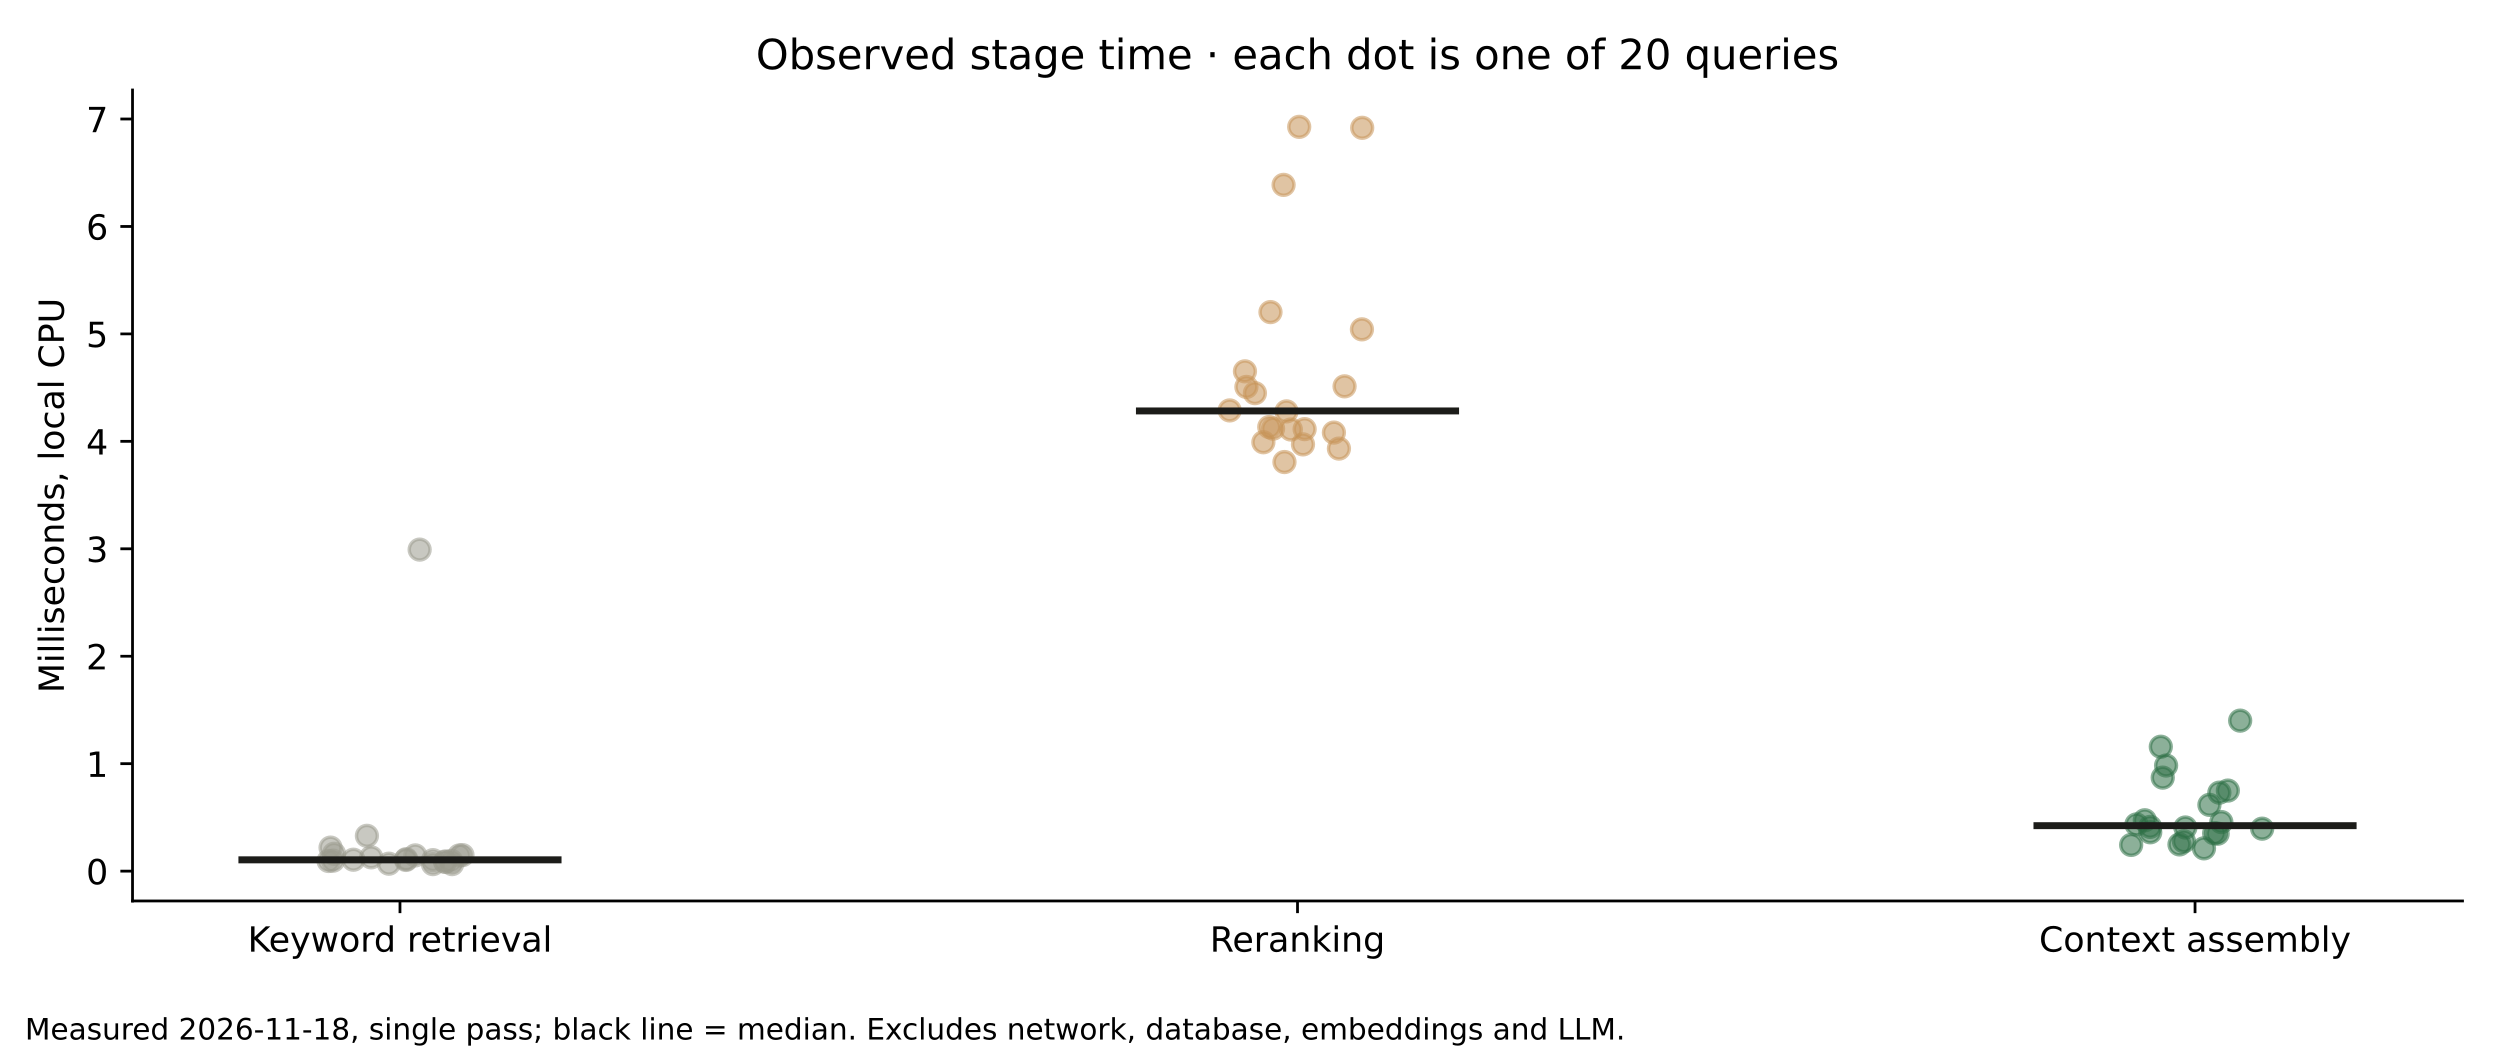
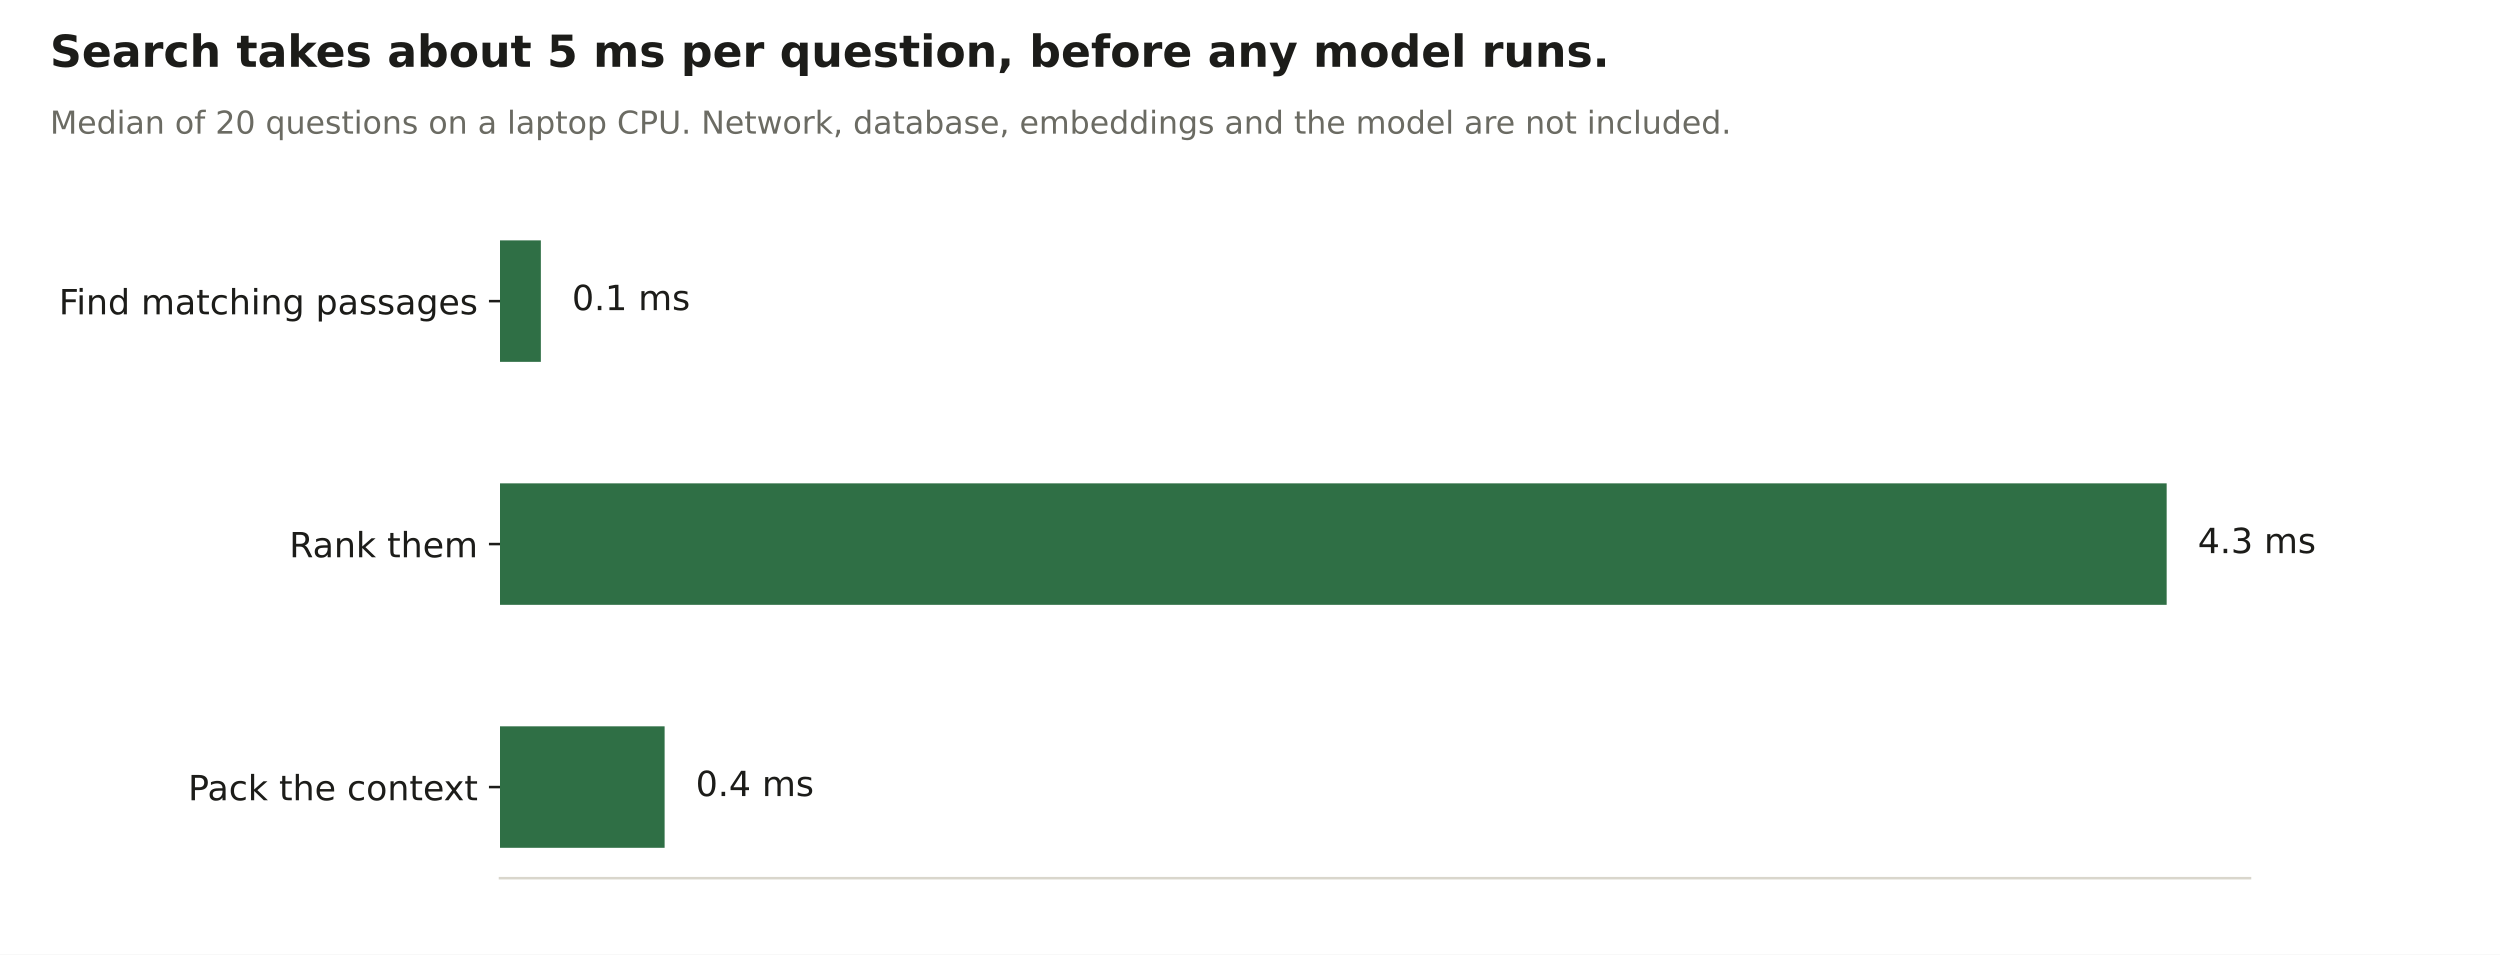
- <svg xmlns="http://www.w3.org/2000/svg" xmlns:xlink="http://www.w3.org/1999/xlink" width="720pt" height="302.4pt" viewBox="0 0 720 302.4" version="1.1">
+ <svg xmlns="http://www.w3.org/2000/svg" xmlns:xlink="http://www.w3.org/1999/xlink" width="792pt" height="302.4pt" viewBox="0 0 792 302.4" version="1.1">
  <defs>
    <style type="text/css">*{stroke-linejoin: round; stroke-linecap: butt}</style>
  </defs>
  <g id="figure_1">
    <g id="patch_1">
-       <path d="M 0 302.4  L 720 302.4  L 720 0  L 0 0  z " style="fill: #ffffff" />
+       <path d="M 0 302.4  L 792 302.4  L 792 0  L 0 0  z " style="fill: #ffffff" />
    </g>
    <g id="axes_1">
      <g id="patch_2">
-         <path d="M 38.164 259.478  L 709.2 259.478  L 709.2 25.918  L 38.164 25.918  z " style="fill: #ffffff" />
+         <path d="M 158.4 278.208  L 712.8 278.208  L 712.8 66.528  L 158.4 66.528  z " style="fill: #ffffff" />
      </g>
-       <g id="PathCollection_1">
-         <defs>
-           <path id="m484e2c4704" d="M 0 3  C 0.796 3 1.559 2.684 2.121 2.121  C 2.684 1.559 3 0.796 3 0  C 3 -0.796 2.684 -1.559 2.121 -2.121  C 1.559 -2.684 0.796 -3 0 -3  C -0.796 -3 -1.559 -2.684 -2.121 -2.121  C -2.684 -1.559 -3 -0.796 -3 0  C -3 0.796 -2.684 1.559 -2.121 2.121  C -1.559 2.684 -0.796 3 0 3  z " style="stroke: #9a9a8f; stroke-opacity: 0.55" />
-         </defs>
-         <g clip-path="url(#p14ea8e4a8e)">
-           <use xlink:href="#m484e2c4704" x="120.858" y="158.289" style="fill: #9a9a8f; fill-opacity: 0.55; stroke: #9a9a8f; stroke-opacity: 0.55" />
-           <use xlink:href="#m484e2c4704" x="105.672" y="240.718" style="fill: #9a9a8f; fill-opacity: 0.55; stroke: #9a9a8f; stroke-opacity: 0.55" />
-           <use xlink:href="#m484e2c4704" x="96.209" y="245.893" style="fill: #9a9a8f; fill-opacity: 0.55; stroke: #9a9a8f; stroke-opacity: 0.55" />
-           <use xlink:href="#m484e2c4704" x="95.198" y="244.112" style="fill: #9a9a8f; fill-opacity: 0.55; stroke: #9a9a8f; stroke-opacity: 0.55" />
-           <use xlink:href="#m484e2c4704" x="128.149" y="248.129" style="fill: #9a9a8f; fill-opacity: 0.55; stroke: #9a9a8f; stroke-opacity: 0.55" />
-           <use xlink:href="#m484e2c4704" x="132.264" y="246.376" style="fill: #9a9a8f; fill-opacity: 0.55; stroke: #9a9a8f; stroke-opacity: 0.55" />
-           <use xlink:href="#m484e2c4704" x="119.603" y="246.356" style="fill: #9a9a8f; fill-opacity: 0.55; stroke: #9a9a8f; stroke-opacity: 0.55" />
-           <use xlink:href="#m484e2c4704" x="124.685" y="248.862" style="fill: #9a9a8f; fill-opacity: 0.55; stroke: #9a9a8f; stroke-opacity: 0.55" />
-           <use xlink:href="#m484e2c4704" x="116.997" y="247.442" style="fill: #9a9a8f; fill-opacity: 0.55; stroke: #9a9a8f; stroke-opacity: 0.55" />
-           <use xlink:href="#m484e2c4704" x="133.187" y="246.276" style="fill: #9a9a8f; fill-opacity: 0.55; stroke: #9a9a8f; stroke-opacity: 0.55" />
-           <use xlink:href="#m484e2c4704" x="128.256" y="248.216" style="fill: #9a9a8f; fill-opacity: 0.55; stroke: #9a9a8f; stroke-opacity: 0.55" />
-           <use xlink:href="#m484e2c4704" x="94.627" y="247.963" style="fill: #9a9a8f; fill-opacity: 0.55; stroke: #9a9a8f; stroke-opacity: 0.55" />
-           <use xlink:href="#m484e2c4704" x="129.975" y="247.944" style="fill: #9a9a8f; fill-opacity: 0.55; stroke: #9a9a8f; stroke-opacity: 0.55" />
-           <use xlink:href="#m484e2c4704" x="95.903" y="247.875" style="fill: #9a9a8f; fill-opacity: 0.55; stroke: #9a9a8f; stroke-opacity: 0.55" />
-           <use xlink:href="#m484e2c4704" x="124.691" y="247.722" style="fill: #9a9a8f; fill-opacity: 0.55; stroke: #9a9a8f; stroke-opacity: 0.55" />
-           <use xlink:href="#m484e2c4704" x="101.779" y="247.6" style="fill: #9a9a8f; fill-opacity: 0.55; stroke: #9a9a8f; stroke-opacity: 0.55" />
-           <use xlink:href="#m484e2c4704" x="130.214" y="248.861" style="fill: #9a9a8f; fill-opacity: 0.55; stroke: #9a9a8f; stroke-opacity: 0.55" />
-           <use xlink:href="#m484e2c4704" x="116.908" y="247.666" style="fill: #9a9a8f; fill-opacity: 0.55; stroke: #9a9a8f; stroke-opacity: 0.55" />
-           <use xlink:href="#m484e2c4704" x="106.91" y="246.915" style="fill: #9a9a8f; fill-opacity: 0.55; stroke: #9a9a8f; stroke-opacity: 0.55" />
-           <use xlink:href="#m484e2c4704" x="111.996" y="248.745" style="fill: #9a9a8f; fill-opacity: 0.55; stroke: #9a9a8f; stroke-opacity: 0.55" />
-         </g>
+       <g id="patch_3">
+         <path d="M 158.4 76.15  L 171.344 76.15  L 171.344 114.637  L 158.4 114.637  z " clip-path="url(#pb426f75cb3)" style="fill: #2f6f45" />
      </g>
-       <g id="PathCollection_2">
-         <defs>
-           <path id="mf44ebdebd8" d="M 0 3  C 0.796 3 1.559 2.684 2.121 2.121  C 2.684 1.559 3 0.796 3 0  C 3 -0.796 2.684 -1.559 2.121 -2.121  C 1.559 -2.684 0.796 -3 0 -3  C -0.796 -3 -1.559 -2.684 -2.121 -2.121  C -2.684 -1.559 -3 -0.796 -3 0  C -3 0.796 -2.684 1.559 -2.121 2.121  C -1.559 2.684 -0.796 3 0 3  z " style="stroke: #c69457; stroke-opacity: 0.55" />
-         </defs>
-         <g clip-path="url(#p14ea8e4a8e)">
-           <use xlink:href="#mf44ebdebd8" x="374.171" y="36.534" style="fill: #c69457; fill-opacity: 0.55; stroke: #c69457; stroke-opacity: 0.55" />
-           <use xlink:href="#mf44ebdebd8" x="392.312" y="36.811" style="fill: #c69457; fill-opacity: 0.55; stroke: #c69457; stroke-opacity: 0.55" />
-           <use xlink:href="#mf44ebdebd8" x="358.965" y="111.435" style="fill: #c69457; fill-opacity: 0.55; stroke: #c69457; stroke-opacity: 0.55" />
-           <use xlink:href="#mf44ebdebd8" x="392.237" y="94.853" style="fill: #c69457; fill-opacity: 0.55; stroke: #c69457; stroke-opacity: 0.55" />
-           <use xlink:href="#mf44ebdebd8" x="365.899" y="89.884" style="fill: #c69457; fill-opacity: 0.55; stroke: #c69457; stroke-opacity: 0.55" />
-           <use xlink:href="#mf44ebdebd8" x="370.511" y="118.479" style="fill: #c69457; fill-opacity: 0.55; stroke: #c69457; stroke-opacity: 0.55" />
-           <use xlink:href="#mf44ebdebd8" x="387.235" y="111.268" style="fill: #c69457; fill-opacity: 0.55; stroke: #c69457; stroke-opacity: 0.55" />
-           <use xlink:href="#mf44ebdebd8" x="369.926" y="133.067" style="fill: #c69457; fill-opacity: 0.55; stroke: #c69457; stroke-opacity: 0.55" />
-           <use xlink:href="#mf44ebdebd8" x="375.733" y="123.587" style="fill: #c69457; fill-opacity: 0.55; stroke: #c69457; stroke-opacity: 0.55" />
-           <use xlink:href="#mf44ebdebd8" x="354.143" y="118.202" style="fill: #c69457; fill-opacity: 0.55; stroke: #c69457; stroke-opacity: 0.55" />
-           <use xlink:href="#mf44ebdebd8" x="384.167" y="124.584" style="fill: #c69457; fill-opacity: 0.55; stroke: #c69457; stroke-opacity: 0.55" />
-           <use xlink:href="#mf44ebdebd8" x="375.259" y="127.981" style="fill: #c69457; fill-opacity: 0.55; stroke: #c69457; stroke-opacity: 0.55" />
-           <use xlink:href="#mf44ebdebd8" x="366.64" y="123.448" style="fill: #c69457; fill-opacity: 0.55; stroke: #c69457; stroke-opacity: 0.55" />
-           <use xlink:href="#mf44ebdebd8" x="385.611" y="129.193" style="fill: #c69457; fill-opacity: 0.55; stroke: #c69457; stroke-opacity: 0.55" />
-           <use xlink:href="#mf44ebdebd8" x="365.542" y="122.986" style="fill: #c69457; fill-opacity: 0.55; stroke: #c69457; stroke-opacity: 0.55" />
-           <use xlink:href="#mf44ebdebd8" x="371.759" y="123.699" style="fill: #c69457; fill-opacity: 0.55; stroke: #c69457; stroke-opacity: 0.55" />
-           <use xlink:href="#mf44ebdebd8" x="358.546" y="106.947" style="fill: #c69457; fill-opacity: 0.55; stroke: #c69457; stroke-opacity: 0.55" />
-           <use xlink:href="#mf44ebdebd8" x="369.675" y="53.246" style="fill: #c69457; fill-opacity: 0.55; stroke: #c69457; stroke-opacity: 0.55" />
-           <use xlink:href="#mf44ebdebd8" x="361.417" y="113.224" style="fill: #c69457; fill-opacity: 0.55; stroke: #c69457; stroke-opacity: 0.55" />
-           <use xlink:href="#mf44ebdebd8" x="363.852" y="127.369" style="fill: #c69457; fill-opacity: 0.55; stroke: #c69457; stroke-opacity: 0.55" />
-         </g>
+       <g id="patch_4">
+         <path d="M 158.4 153.124  L 686.4 153.124  L 686.4 191.612  L 158.4 191.612  z " clip-path="url(#pb426f75cb3)" style="fill: #2f6f45" />
      </g>
-       <g id="PathCollection_3">
-         <defs>
-           <path id="m88880c360e" d="M 0 3  C 0.796 3 1.559 2.684 2.121 2.121  C 2.684 1.559 3 0.796 3 0  C 3 -0.796 2.684 -1.559 2.121 -2.121  C 1.559 -2.684 0.796 -3 0 -3  C -0.796 -3 -1.559 -2.684 -2.121 -2.121  C -2.684 -1.559 -3 -0.796 -3 0  C -3 0.796 -2.684 1.559 -2.121 2.121  C -1.559 2.684 -0.796 3 0 3  z " style="stroke: #2f6f45; stroke-opacity: 0.55" />
-         </defs>
-         <g clip-path="url(#p14ea8e4a8e)">
-           <use xlink:href="#m88880c360e" x="622.311" y="215.059" style="fill: #2f6f45; fill-opacity: 0.55; stroke: #2f6f45; stroke-opacity: 0.55" />
-           <use xlink:href="#m88880c360e" x="623.836" y="220.469" style="fill: #2f6f45; fill-opacity: 0.55; stroke: #2f6f45; stroke-opacity: 0.55" />
-           <use xlink:href="#m88880c360e" x="645.166" y="207.544" style="fill: #2f6f45; fill-opacity: 0.55; stroke: #2f6f45; stroke-opacity: 0.55" />
-           <use xlink:href="#m88880c360e" x="615.293" y="237.437" style="fill: #2f6f45; fill-opacity: 0.55; stroke: #2f6f45; stroke-opacity: 0.55" />
-           <use xlink:href="#m88880c360e" x="636.31" y="231.798" style="fill: #2f6f45; fill-opacity: 0.55; stroke: #2f6f45; stroke-opacity: 0.55" />
-           <use xlink:href="#m88880c360e" x="641.623" y="227.686" style="fill: #2f6f45; fill-opacity: 0.55; stroke: #2f6f45; stroke-opacity: 0.55" />
-           <use xlink:href="#m88880c360e" x="619.263" y="239.695" style="fill: #2f6f45; fill-opacity: 0.55; stroke: #2f6f45; stroke-opacity: 0.55" />
-           <use xlink:href="#m88880c360e" x="613.772" y="243.336" style="fill: #2f6f45; fill-opacity: 0.55; stroke: #2f6f45; stroke-opacity: 0.55" />
-           <use xlink:href="#m88880c360e" x="622.864" y="223.959" style="fill: #2f6f45; fill-opacity: 0.55; stroke: #2f6f45; stroke-opacity: 0.55" />
-           <use xlink:href="#m88880c360e" x="638.682" y="240.104" style="fill: #2f6f45; fill-opacity: 0.55; stroke: #2f6f45; stroke-opacity: 0.55" />
-           <use xlink:href="#m88880c360e" x="634.746" y="244.323" style="fill: #2f6f45; fill-opacity: 0.55; stroke: #2f6f45; stroke-opacity: 0.55" />
-           <use xlink:href="#m88880c360e" x="617.698" y="236.236" style="fill: #2f6f45; fill-opacity: 0.55; stroke: #2f6f45; stroke-opacity: 0.55" />
-           <use xlink:href="#m88880c360e" x="629.384" y="238.321" style="fill: #2f6f45; fill-opacity: 0.55; stroke: #2f6f45; stroke-opacity: 0.55" />
-           <use xlink:href="#m88880c360e" x="639.172" y="228.285" style="fill: #2f6f45; fill-opacity: 0.55; stroke: #2f6f45; stroke-opacity: 0.55" />
-           <use xlink:href="#m88880c360e" x="628.977" y="242.292" style="fill: #2f6f45; fill-opacity: 0.55; stroke: #2f6f45; stroke-opacity: 0.55" />
-           <use xlink:href="#m88880c360e" x="637.679" y="239.975" style="fill: #2f6f45; fill-opacity: 0.55; stroke: #2f6f45; stroke-opacity: 0.55" />
-           <use xlink:href="#m88880c360e" x="651.503" y="238.658" style="fill: #2f6f45; fill-opacity: 0.55; stroke: #2f6f45; stroke-opacity: 0.55" />
-           <use xlink:href="#m88880c360e" x="639.742" y="236.756" style="fill: #2f6f45; fill-opacity: 0.55; stroke: #2f6f45; stroke-opacity: 0.55" />
-           <use xlink:href="#m88880c360e" x="627.688" y="243.195" style="fill: #2f6f45; fill-opacity: 0.55; stroke: #2f6f45; stroke-opacity: 0.55" />
-           <use xlink:href="#m88880c360e" x="619.236" y="238.145" style="fill: #2f6f45; fill-opacity: 0.55; stroke: #2f6f45; stroke-opacity: 0.55" />
-         </g>
+       <g id="patch_5">
+         <path d="M 158.4 230.099  L 210.551 230.099  L 210.551 268.586  L 158.4 268.586  z " clip-path="url(#pb426f75cb3)" style="fill: #2f6f45" />
      </g>
-       <g id="matplotlib.axis_1">
-         <g id="xtick_1">
+       <g id="matplotlib.axis_1" />
+       <g id="matplotlib.axis_2">
+         <g id="ytick_1">
          <g id="line2d_1">
            <defs>
-               <path id="m3d54edcb61" d="M 0 0  L 0 3.5  " style="stroke: #000000; stroke-width: 0.8" />
+               <path id="m62d87acbcd" d="M 0 0  L -3.5 0  " style="stroke: #1c1c19; stroke-width: 0.8" />
            </defs>
            <g>
-               <use xlink:href="#m3d54edcb61" x="115.193" y="259.478" style="stroke: #000000; stroke-width: 0.8" />
+               <use xlink:href="#m62d87acbcd" x="158.4" y="95.393" style="fill: #1c1c19; stroke: #1c1c19; stroke-width: 0.8" />
            </g>
          </g>
          <g id="text_1">
-             <text style="font-size: 10px; font-family: 'DejaVu Sans'; text-anchor: middle" x="115.193" y="274.077" transform="rotate(-0 115.1932 274.0767)">Keyword retrieval</text>
+             <text style="font-size: 11px; font-family: 'DejaVu Sans'; text-anchor: end; fill: #1c1c19" x="151.4" y="99.573" transform="rotate(-0 151.4 99.5726)">Find matching passages</text>
          </g>
        </g>
-         <g id="xtick_2">
+         <g id="ytick_2">
          <g id="line2d_2">
            <g>
-               <use xlink:href="#m3d54edcb61" x="373.682" y="259.478" style="stroke: #000000; stroke-width: 0.8" />
+               <use xlink:href="#m62d87acbcd" x="158.4" y="172.368" style="fill: #1c1c19; stroke: #1c1c19; stroke-width: 0.8" />
            </g>
          </g>
          <g id="text_2">
-             <text style="font-size: 10px; font-family: 'DejaVu Sans'; text-anchor: middle" x="373.682" y="274.077" transform="rotate(-0 373.6818 274.0767)">Reranking</text>
+             <text style="font-size: 11px; font-family: 'DejaVu Sans'; text-anchor: end; fill: #1c1c19" x="151.4" y="176.547" transform="rotate(-0 151.4 176.5471)">Rank them</text>
          </g>
        </g>
-         <g id="xtick_3">
+         <g id="ytick_3">
          <g id="line2d_3">
            <g>
-               <use xlink:href="#m3d54edcb61" x="632.17" y="259.478" style="stroke: #000000; stroke-width: 0.8" />
+               <use xlink:href="#m62d87acbcd" x="158.4" y="249.343" style="fill: #1c1c19; stroke: #1c1c19; stroke-width: 0.8" />
            </g>
          </g>
          <g id="text_3">
-             <text style="font-size: 10px; font-family: 'DejaVu Sans'; text-anchor: middle" x="632.17" y="274.077" transform="rotate(-0 632.1704 274.0767)">Context assembly</text>
+             <text style="font-size: 11px; font-family: 'DejaVu Sans'; text-anchor: end; fill: #1c1c19" x="151.4" y="253.522" transform="rotate(-0 151.4 253.5217)">Pack the context</text>
          </g>
        </g>
      </g>
-       <g id="matplotlib.axis_2">
-         <g id="ytick_1">
-           <g id="line2d_4">
-             <defs>
-               <path id="m2025ef2e73" d="M 0 0  L -3.5 0  " style="stroke: #000000; stroke-width: 0.8" />
-             </defs>
-             <g>
-               <use xlink:href="#m2025ef2e73" x="38.164" y="250.882" style="stroke: #000000; stroke-width: 0.8" />
-             </g>
-           </g>
-           <g id="text_4">
-             <text style="font-size: 10px; font-family: 'DejaVu Sans'; text-anchor: end" x="31.164" y="254.681" transform="rotate(-0 31.16359 254.6812)">0</text>
-           </g>
-         </g>
-         <g id="ytick_2">
-           <g id="line2d_5">
-             <g>
-               <use xlink:href="#m2025ef2e73" x="38.164" y="219.938" style="stroke: #000000; stroke-width: 0.8" />
-             </g>
-           </g>
-           <g id="text_5">
-             <text style="font-size: 10px; font-family: 'DejaVu Sans'; text-anchor: end" x="31.164" y="223.737" transform="rotate(-0 31.16359 223.7372)">1</text>
-           </g>
-         </g>
-         <g id="ytick_3">
-           <g id="line2d_6">
-             <g>
-               <use xlink:href="#m2025ef2e73" x="38.164" y="188.994" style="stroke: #000000; stroke-width: 0.8" />
-             </g>
-           </g>
-           <g id="text_6">
-             <text style="font-size: 10px; font-family: 'DejaVu Sans'; text-anchor: end" x="31.164" y="192.793" transform="rotate(-0 31.16359 192.7933)">2</text>
-           </g>
-         </g>
-         <g id="ytick_4">
-           <g id="line2d_7">
-             <g>
-               <use xlink:href="#m2025ef2e73" x="38.164" y="158.051" style="stroke: #000000; stroke-width: 0.8" />
-             </g>
-           </g>
-           <g id="text_7">
-             <text style="font-size: 10px; font-family: 'DejaVu Sans'; text-anchor: end" x="31.164" y="161.849" transform="rotate(-0 31.16359 161.8493)">3</text>
-           </g>
-         </g>
-         <g id="ytick_5">
-           <g id="line2d_8">
-             <g>
-               <use xlink:href="#m2025ef2e73" x="38.164" y="127.107" style="stroke: #000000; stroke-width: 0.8" />
-             </g>
-           </g>
-           <g id="text_8">
-             <text style="font-size: 10px; font-family: 'DejaVu Sans'; text-anchor: end" x="31.164" y="130.905" transform="rotate(-0 31.16359 130.9054)">4</text>
-           </g>
-         </g>
-         <g id="ytick_6">
-           <g id="line2d_9">
-             <g>
-               <use xlink:href="#m2025ef2e73" x="38.164" y="96.163" style="stroke: #000000; stroke-width: 0.8" />
-             </g>
-           </g>
-           <g id="text_9">
-             <text style="font-size: 10px; font-family: 'DejaVu Sans'; text-anchor: end" x="31.164" y="99.961" transform="rotate(-0 31.16359 99.96145)">5</text>
-           </g>
-         </g>
-         <g id="ytick_7">
-           <g id="line2d_10">
-             <g>
-               <use xlink:href="#m2025ef2e73" x="38.164" y="65.219" style="stroke: #000000; stroke-width: 0.8" />
-             </g>
-           </g>
-           <g id="text_10">
-             <text style="font-size: 10px; font-family: 'DejaVu Sans'; text-anchor: end" x="31.164" y="69.017" transform="rotate(-0 31.16359 69.0175)">6</text>
-           </g>
-         </g>
-         <g id="ytick_8">
-           <g id="line2d_11">
-             <g>
-               <use xlink:href="#m2025ef2e73" x="38.164" y="34.275" style="stroke: #000000; stroke-width: 0.8" />
-             </g>
-           </g>
-           <g id="text_11">
-             <text style="font-size: 10px; font-family: 'DejaVu Sans'; text-anchor: end" x="31.164" y="38.074" transform="rotate(-0 31.16359 38.07355)">7</text>
-           </g>
-         </g>
-         <g id="text_12">
-           <text style="font-size: 10px; font-family: 'DejaVu Sans'; text-anchor: middle" x="18.399" y="142.698" transform="rotate(-90 18.39875 142.6982)">Milliseconds, local CPU</text>
-         </g>
+       <g id="patch_6">
+         <path d="M 158.4 278.208  L 712.8 278.208  " style="fill: none; stroke: #d9d6cc; stroke-width: 0.8; stroke-linejoin: miter; stroke-linecap: square" />
      </g>
-       <g id="LineCollection_1">
-         <path d="M 68.665 247.633  L 161.721 247.633  " clip-path="url(#p14ea8e4a8e)" style="fill: none; stroke: #1c1c19; stroke-width: 2" />
+       <g id="text_4">
+         <text style="font-size: 11px; font-family: 'DejaVu Sans'; text-anchor: start; fill: #1c1c19" x="181.206" y="98.251" transform="rotate(-0 181.2059 98.25088)">0.1 ms</text>
      </g>
-       <g id="LineCollection_2">
-         <path d="M 327.154 118.341  L 420.21 118.341  " clip-path="url(#p14ea8e4a8e)" style="fill: none; stroke: #1c1c19; stroke-width: 2" />
+       <g id="text_5">
+         <text style="font-size: 11px; font-family: 'DejaVu Sans'; text-anchor: start; fill: #1c1c19" x="696.262" y="175.225" transform="rotate(-0 696.2616 175.2254)">4.3 ms</text>
      </g>
-       <g id="LineCollection_3">
-         <path d="M 585.642 237.791  L 678.698 237.791  " clip-path="url(#p14ea8e4a8e)" style="fill: none; stroke: #1c1c19; stroke-width: 2" />
-       </g>
-       <g id="patch_3">
-         <path d="M 38.164 259.478  L 38.164 25.918  " style="fill: none; stroke: #000000; stroke-width: 0.8; stroke-linejoin: miter; stroke-linecap: square" />
-       </g>
-       <g id="patch_4">
-         <path d="M 38.164 259.478  L 709.2 259.478  " style="fill: none; stroke: #000000; stroke-width: 0.8; stroke-linejoin: miter; stroke-linecap: square" />
-       </g>
-       <g id="text_13">
-         <text style="font-size: 12px; font-family: 'DejaVu Sans'; text-anchor: middle" x="373.682" y="19.918" transform="rotate(-0 373.6818 19.91812)">Observed stage time · each dot is one of 20 queries</text>
+       <g id="text_6">
+         <text style="font-size: 11px; font-family: 'DejaVu Sans'; text-anchor: start; fill: #1c1c19" x="220.413" y="252.2" transform="rotate(-0 220.4126 252.2)">0.4 ms</text>
      </g>
    </g>
-     <g id="text_14">
-       <text style="font-size: 8.5px; font-family: 'DejaVu Sans'; text-anchor: start" x="7.2" y="299.376" transform="rotate(-0 7.2 299.376)">Measured 2026-11-18, single pass; black line = median. Excludes network, database, embeddings and LLM.</text>
+     <g id="text_7">
+       <text style="font-weight: 700; font-size: 14px; font-family: 'DejaVu Sans'; text-anchor: start; fill: #1c1c19" x="15.84" y="21.168" transform="rotate(-0 15.84 21.168)">Search takes about 5 ms per question, before any model runs.</text>
+     </g>
+     <g id="text_8">
+       <text style="font-size: 10px; font-family: 'DejaVu Sans'; text-anchor: start; fill: #6b6b63" x="15.84" y="42.336" transform="rotate(-0 15.84 42.336)">Median of 20 questions on a laptop CPU. Network, database, embeddings and the model are not included.</text>
    </g>
  </g>
  <defs>
-     <clipPath id="p14ea8e4a8e">
-       <rect x="38.164" y="25.918" width="671.036" height="233.56" />
+     <clipPath id="pb426f75cb3">
+       <rect x="158.4" y="66.528" width="554.4" height="211.68" />
    </clipPath>
  </defs>
</svg>
